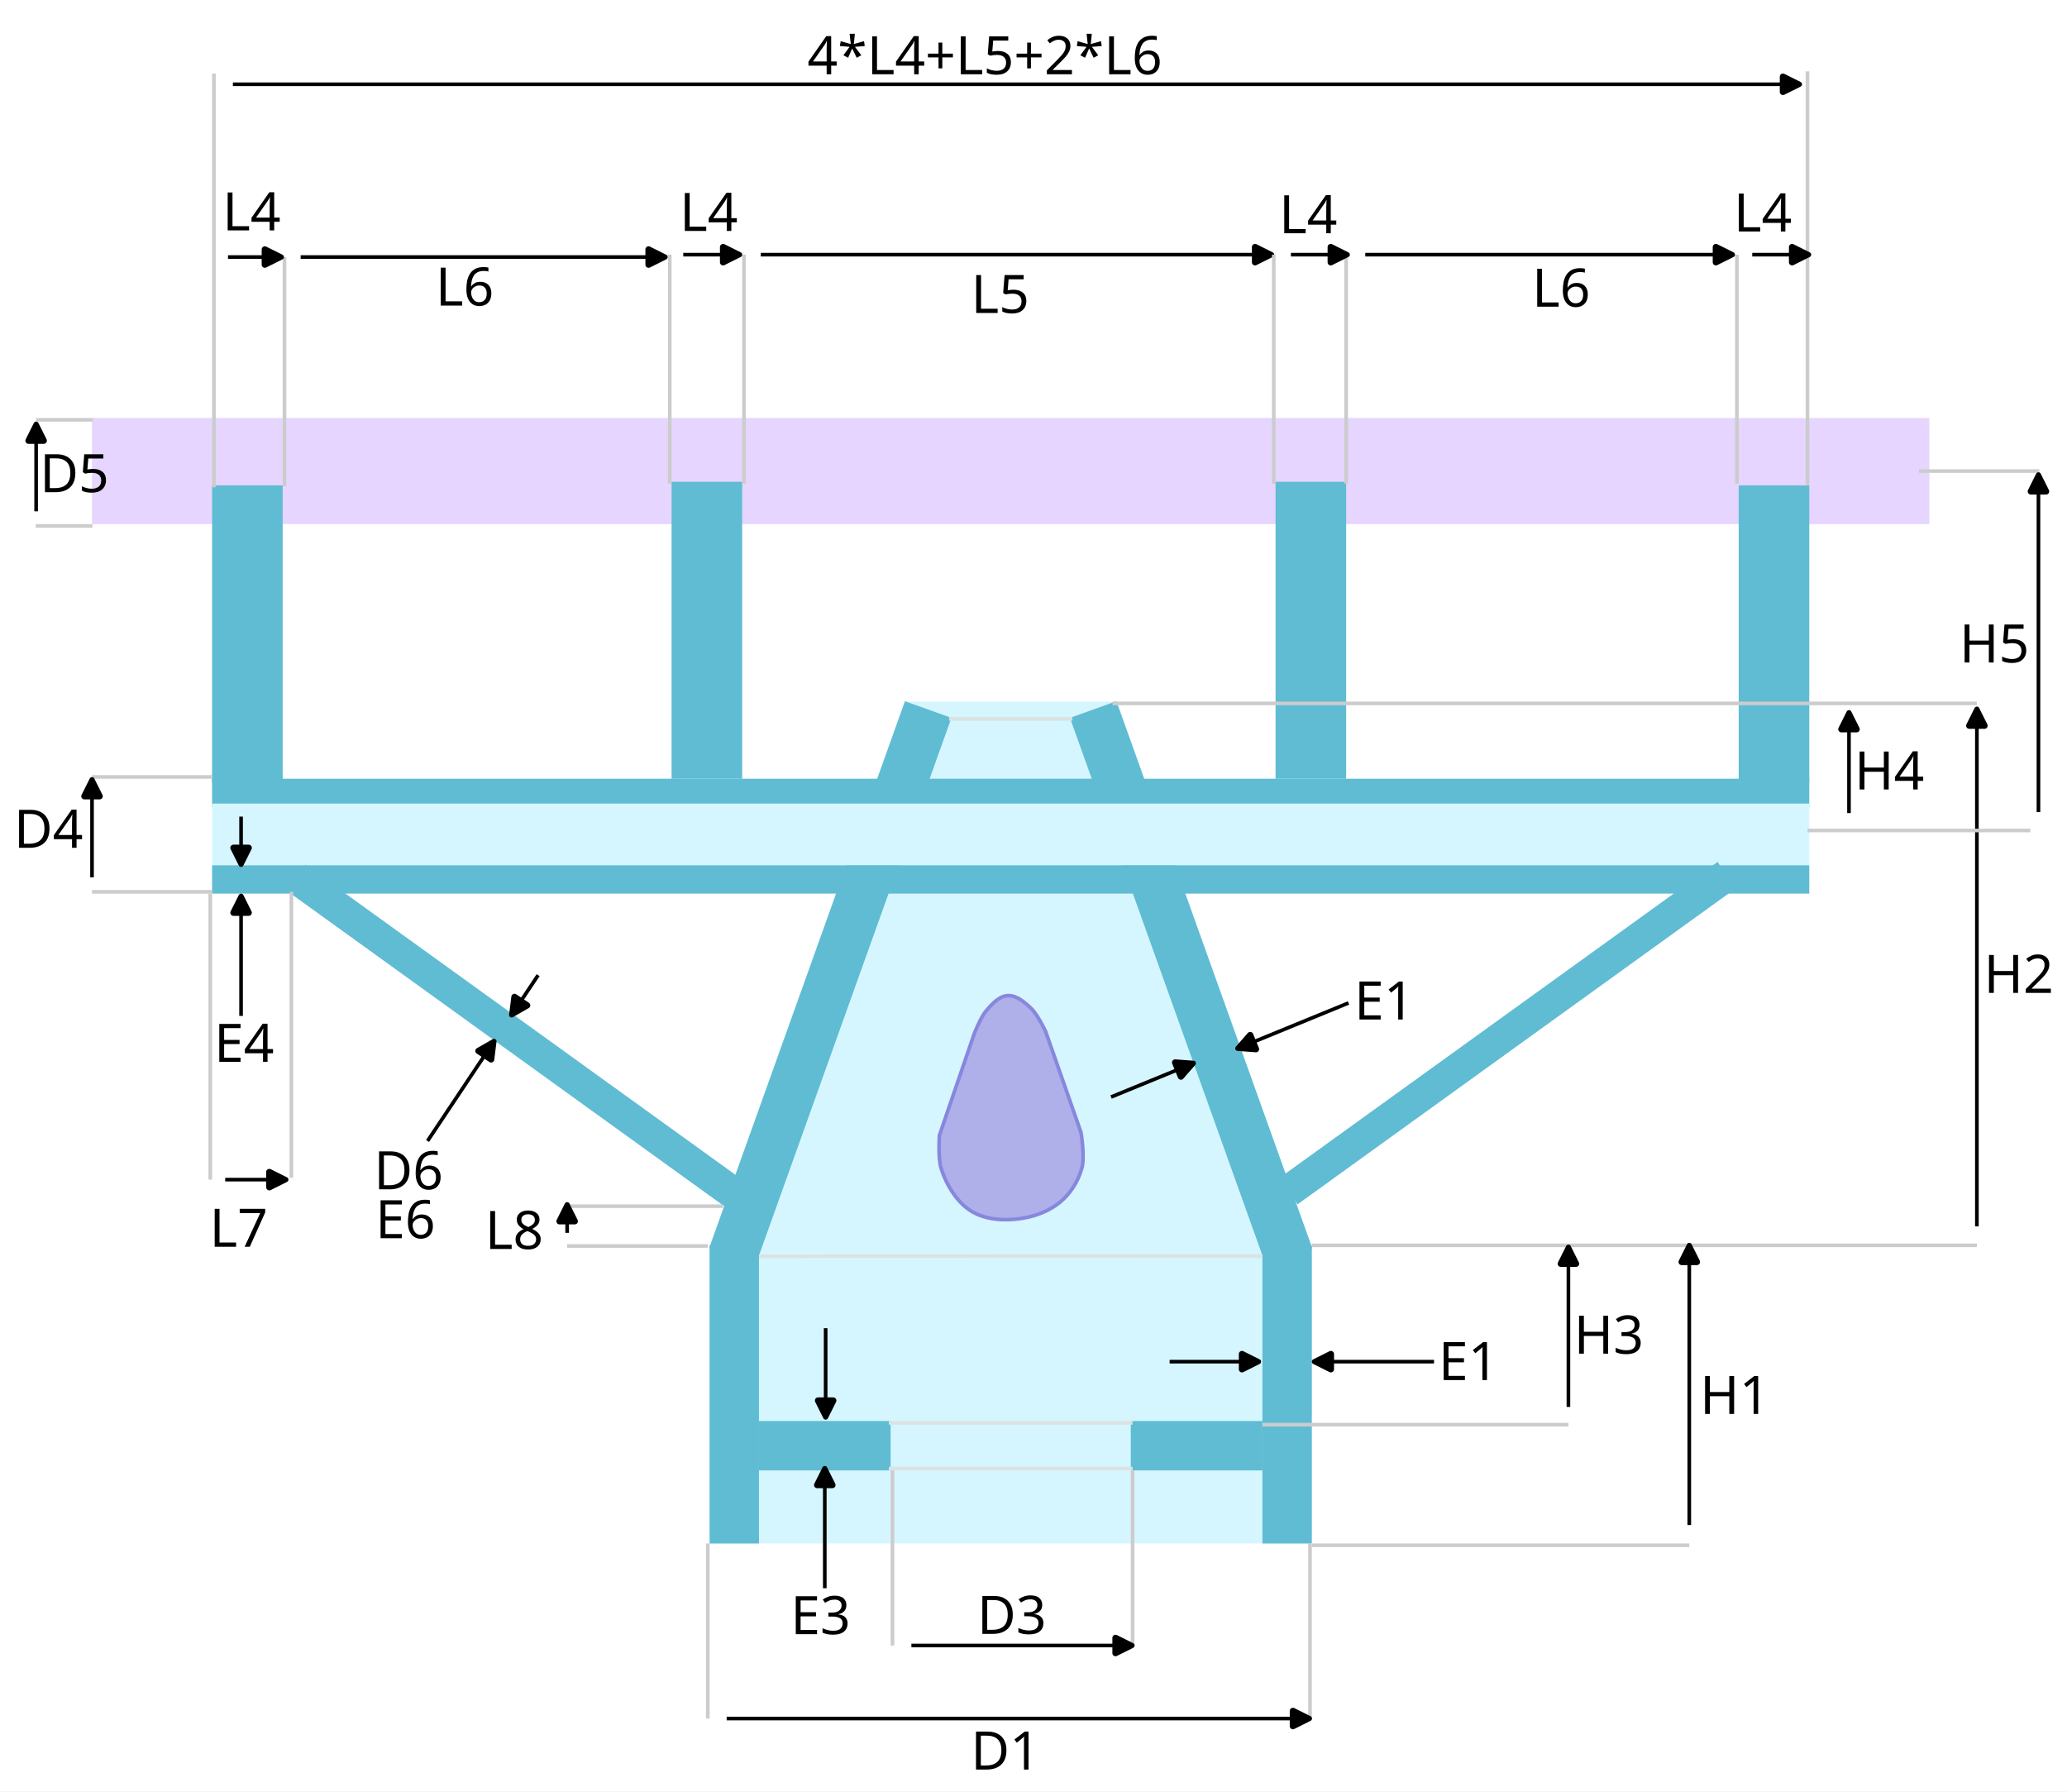
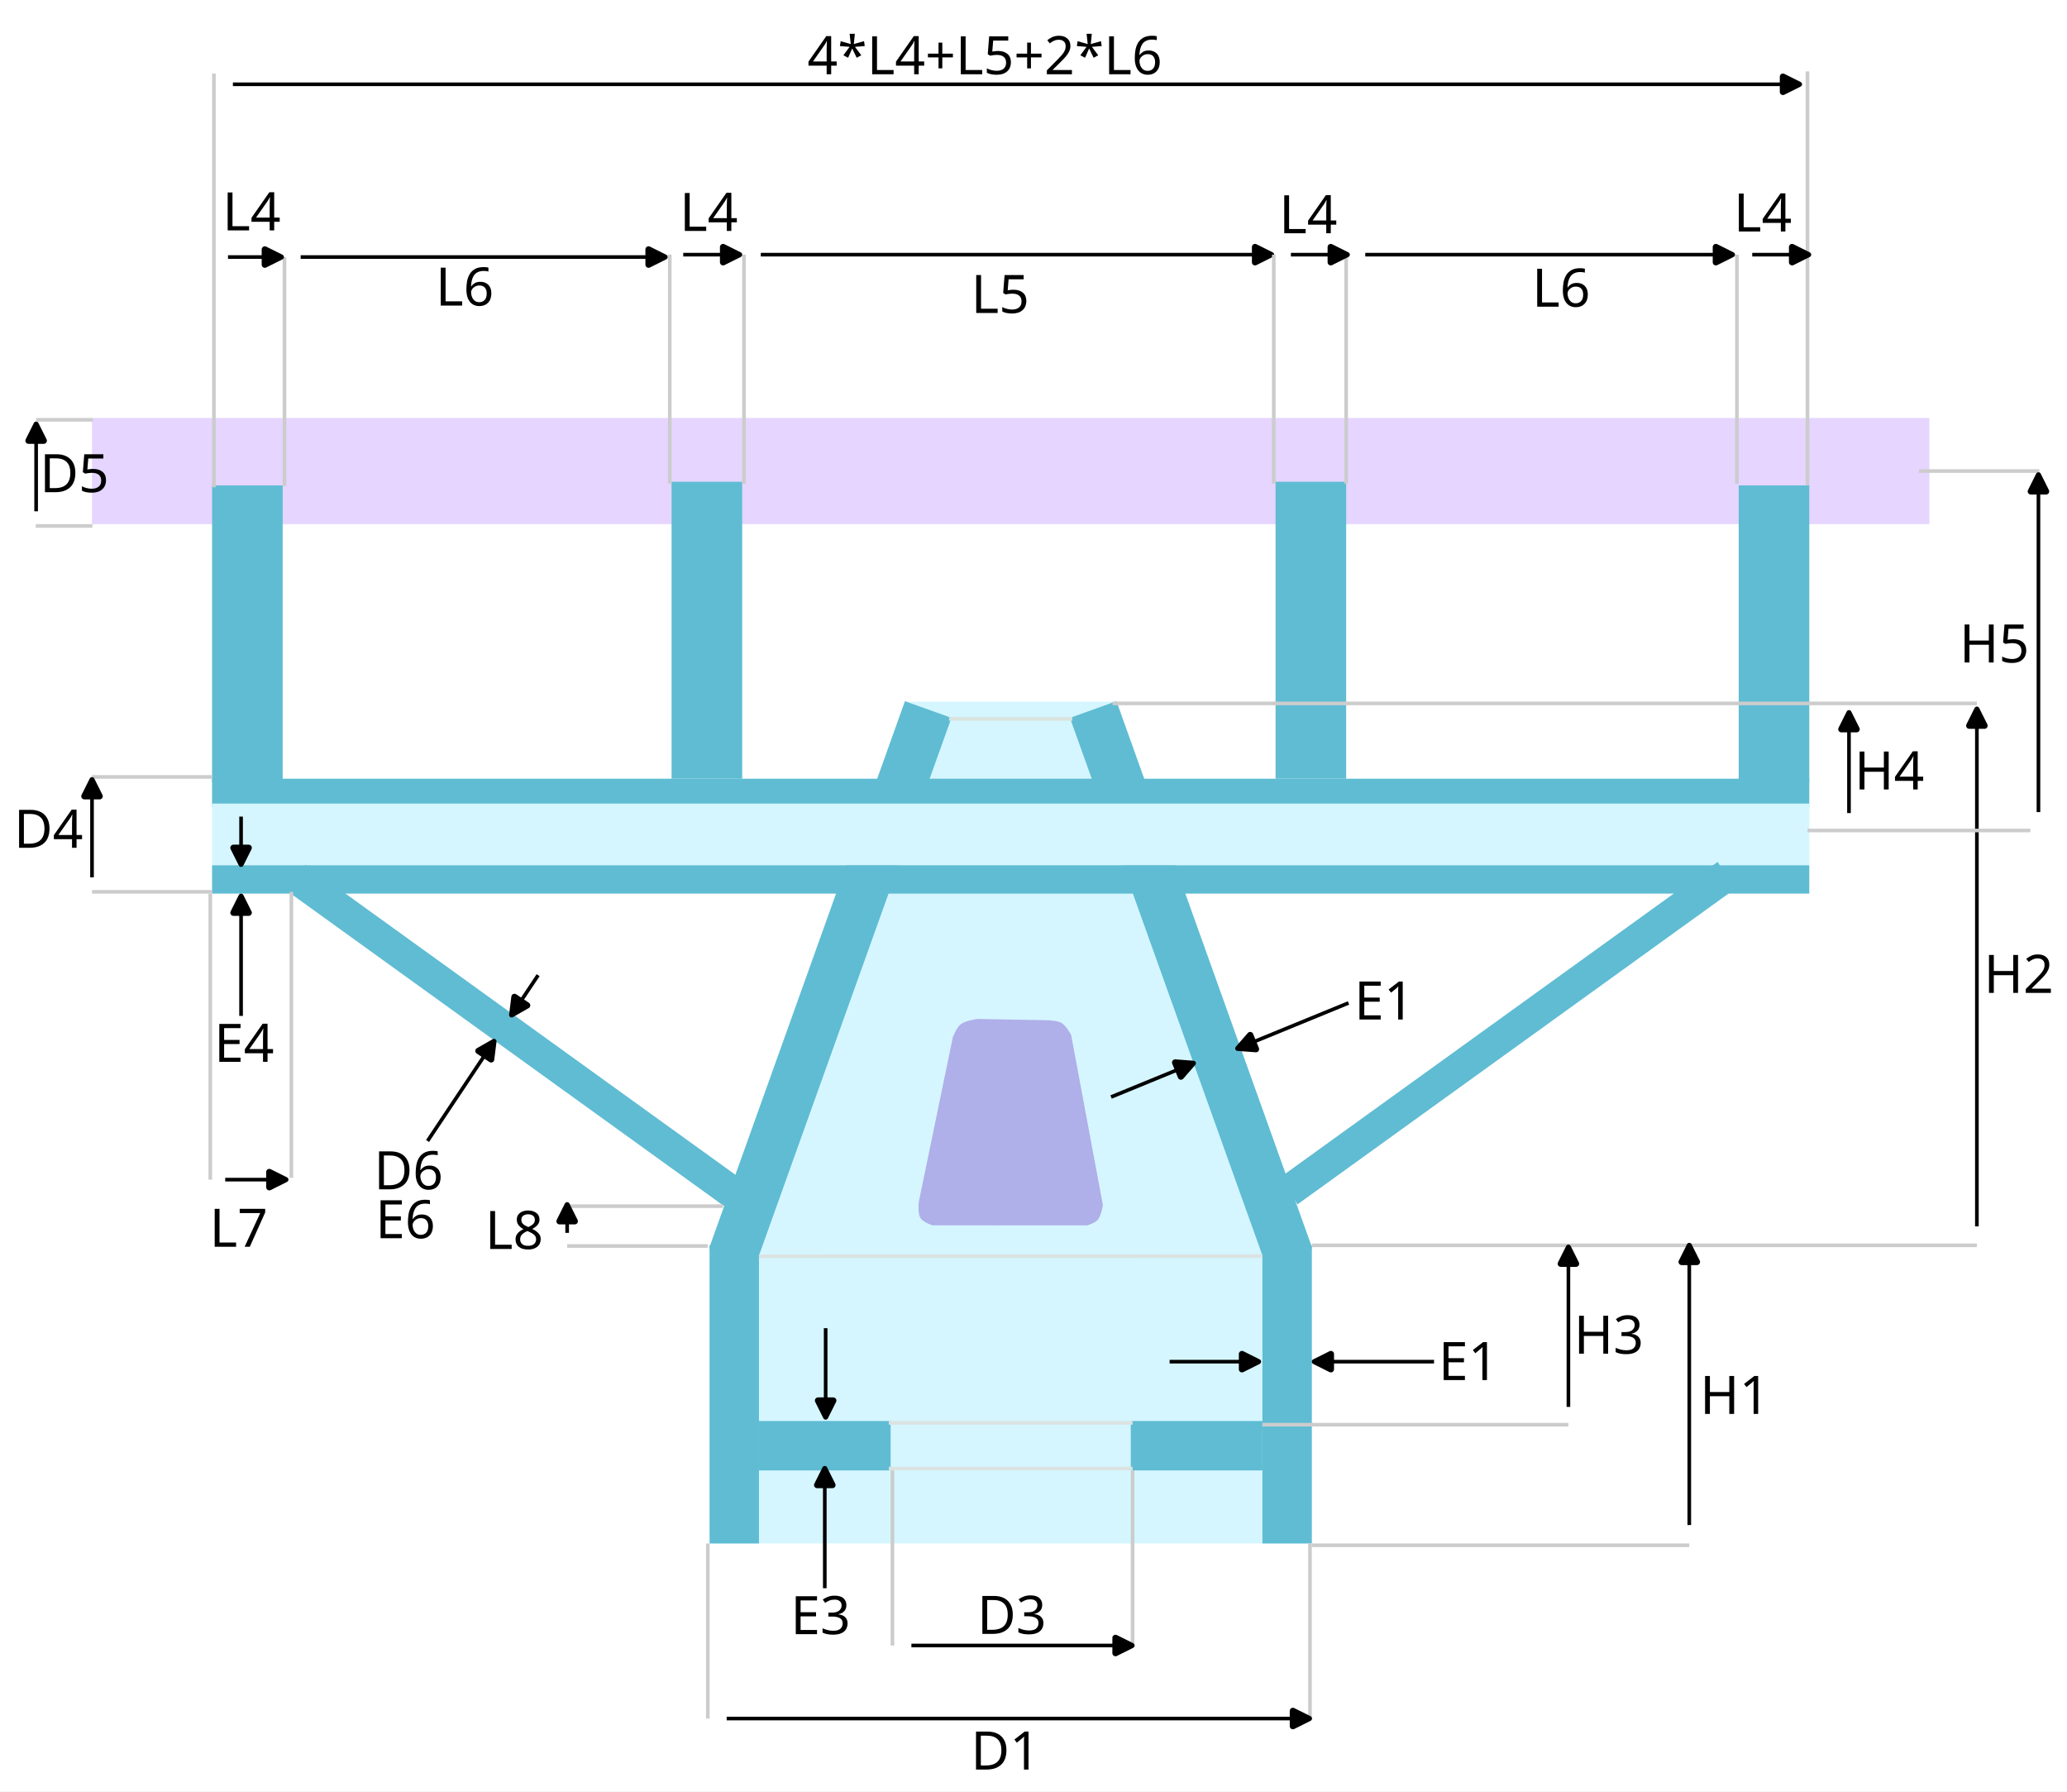
<svg xmlns="http://www.w3.org/2000/svg" width="570.484" height="494.353" viewBox="0 0 150.94 130.798">
  <defs>
    <marker id="a" markerHeight="1" markerWidth="1" orient="auto-start-reverse" preserveAspectRatio="xMidYMid" refX="0" refY="0" style="overflow:visible" viewBox="0 0 1 1">
      <path d="M-.211-4.106 6.21-.894a1 1 90 0 1 0 1.788L-.21 4.106A1.236 1.236 31.717 0 1-2 3v-6A1.236 1.236 148.283 0 1-.211-4.106z" style="fill:context-stroke;fill-rule:evenodd;stroke:none" transform="scale(.7)" />
    </marker>
    <marker id="b" markerHeight="1" markerWidth="1" orient="auto-start-reverse" preserveAspectRatio="xMidYMid" refX="0" refY="0" style="overflow:visible" viewBox="0 0 1 1">
      <path d="M-.211-4.106 6.21-.894a1 1 90 0 1 0 1.788L-.21 4.106A1.236 1.236 31.717 0 1-2 3v-6A1.236 1.236 148.283 0 1-.211-4.106z" style="fill:context-stroke;fill-rule:evenodd;stroke:none" transform="scale(.7)" />
    </marker>
    <marker id="d" markerHeight="1" markerWidth="1" orient="auto-start-reverse" preserveAspectRatio="xMidYMid" refX="0" refY="0" style="overflow:visible" viewBox="0 0 1 1">
      <path d="M-.211-4.106 6.21-.894a1 1 90 0 1 0 1.788L-.21 4.106A1.236 1.236 31.717 0 1-2 3v-6A1.236 1.236 148.283 0 1-.211-4.106z" style="fill:context-stroke;fill-rule:evenodd;stroke:none" transform="scale(.7)" />
    </marker>
    <marker id="g" markerHeight="1" markerWidth="1" orient="auto-start-reverse" preserveAspectRatio="xMidYMid" refX="0" refY="0" style="overflow:visible" viewBox="0 0 1 1">
      <path d="M-.211-4.106 6.21-.894a1 1 90 0 1 0 1.788L-.21 4.106A1.236 1.236 31.717 0 1-2 3v-6A1.236 1.236 148.283 0 1-.211-4.106z" style="fill:context-stroke;fill-rule:evenodd;stroke:none" transform="scale(.7)" />
    </marker>
    <marker id="i" markerHeight="1" markerWidth="1" orient="auto-start-reverse" preserveAspectRatio="xMidYMid" refX="0" refY="0" style="overflow:visible" viewBox="0 0 1 1">
      <path d="M-.211-4.106 6.21-.894a1 1 90 0 1 0 1.788L-.21 4.106A1.236 1.236 31.717 0 1-2 3v-6A1.236 1.236 148.283 0 1-.211-4.106z" style="fill:context-stroke;fill-rule:evenodd;stroke:none" transform="scale(.7)" />
    </marker>
    <marker id="j" markerHeight="1" markerWidth="1" orient="auto-start-reverse" preserveAspectRatio="xMidYMid" refX="0" refY="0" style="overflow:visible" viewBox="0 0 1 1">
      <path d="M-.211-4.106 6.21-.894a1 1 90 0 1 0 1.788L-.21 4.106A1.236 1.236 31.717 0 1-2 3v-6A1.236 1.236 148.283 0 1-.211-4.106z" style="fill:context-stroke;fill-rule:evenodd;stroke:none" transform="scale(.7)" />
    </marker>
    <marker id="m" markerHeight="1" markerWidth="1" orient="auto-start-reverse" preserveAspectRatio="xMidYMid" refX="0" refY="0" style="overflow:visible" viewBox="0 0 1 1">
      <path d="M-.211-4.106 6.21-.894a1 1 90 0 1 0 1.788L-.21 4.106A1.236 1.236 31.717 0 1-2 3v-6A1.236 1.236 148.283 0 1-.211-4.106z" style="fill:context-stroke;fill-rule:evenodd;stroke:none" transform="scale(.7)" />
    </marker>
    <marker id="n" markerHeight="1" markerWidth="1" orient="auto-start-reverse" preserveAspectRatio="xMidYMid" refX="0" refY="0" style="overflow:visible" viewBox="0 0 1 1">
      <path d="M-.211-4.106 6.21-.894a1 1 90 0 1 0 1.788L-.21 4.106A1.236 1.236 31.717 0 1-2 3v-6A1.236 1.236 148.283 0 1-.211-4.106z" style="fill:context-stroke;fill-rule:evenodd;stroke:none" transform="scale(.7)" />
    </marker>
    <marker id="p" markerHeight="1" markerWidth="1" orient="auto-start-reverse" preserveAspectRatio="xMidYMid" refX="0" refY="0" style="overflow:visible" viewBox="0 0 1 1">
      <path d="M-.211-4.106 6.21-.894a1 1 90 0 1 0 1.788L-.21 4.106A1.236 1.236 31.717 0 1-2 3v-6A1.236 1.236 148.283 0 1-.211-4.106z" style="fill:context-stroke;fill-rule:evenodd;stroke:none" transform="scale(.7)" />
    </marker>
    <marker id="q" markerHeight="1" markerWidth="1" orient="auto-start-reverse" preserveAspectRatio="xMidYMid" refX="0" refY="0" style="overflow:visible" viewBox="0 0 1 1">
      <path d="M-.211-4.106 6.21-.894a1 1 90 0 1 0 1.788L-.21 4.106A1.236 1.236 31.717 0 1-2 3v-6A1.236 1.236 148.283 0 1-.211-4.106z" style="fill:context-stroke;fill-rule:evenodd;stroke:none" transform="scale(.7)" />
    </marker>
    <marker id="s" markerHeight="1" markerWidth="1" orient="auto-start-reverse" preserveAspectRatio="xMidYMid" refX="0" refY="0" style="overflow:visible" viewBox="0 0 1 1">
      <path d="M-.211-4.106 6.21-.894a1 1 90 0 1 0 1.788L-.21 4.106A1.236 1.236 31.717 0 1-2 3v-6A1.236 1.236 148.283 0 1-.211-4.106z" style="fill:context-stroke;fill-rule:evenodd;stroke:none" transform="scale(.7)" />
    </marker>
    <marker id="u" markerHeight="1" markerWidth="1" orient="auto-start-reverse" preserveAspectRatio="xMidYMid" refX="0" refY="0" style="overflow:visible" viewBox="0 0 1 1">
      <path d="M-.211-4.106 6.21-.894a1 1 90 0 1 0 1.788L-.21 4.106A1.236 1.236 31.717 0 1-2 3v-6A1.236 1.236 148.283 0 1-.211-4.106z" style="fill:context-stroke;fill-rule:evenodd;stroke:none" transform="scale(.7)" />
    </marker>
    <marker id="w" markerHeight="1" markerWidth="1" orient="auto-start-reverse" preserveAspectRatio="xMidYMid" refX="0" refY="0" style="overflow:visible" viewBox="0 0 1 1">
      <path d="M-.211-4.106 6.21-.894a1 1 90 0 1 0 1.788L-.21 4.106A1.236 1.236 31.717 0 1-2 3v-6A1.236 1.236 148.283 0 1-.211-4.106z" style="fill:context-stroke;fill-rule:evenodd;stroke:none" transform="scale(.7)" />
    </marker>
    <marker id="y" markerHeight="1" markerWidth="1" orient="auto-start-reverse" preserveAspectRatio="xMidYMid" refX="0" refY="0" style="overflow:visible" viewBox="0 0 1 1">
      <path d="M-.211-4.106 6.21-.894a1 1 90 0 1 0 1.788L-.21 4.106A1.236 1.236 31.717 0 1-2 3v-6A1.236 1.236 148.283 0 1-.211-4.106z" style="fill:context-stroke;fill-rule:evenodd;stroke:none" transform="scale(.7)" />
    </marker>
    <marker id="B" markerHeight="1" markerWidth="1" orient="auto-start-reverse" preserveAspectRatio="xMidYMid" refX="0" refY="0" style="overflow:visible" viewBox="0 0 1 1">
      <path d="M-.211-4.106 6.21-.894a1 1 90 0 1 0 1.788L-.21 4.106A1.236 1.236 31.717 0 1-2 3v-6A1.236 1.236 148.283 0 1-.211-4.106z" style="fill:context-stroke;fill-rule:evenodd;stroke:none" transform="scale(.7)" />
    </marker>
    <marker id="A" markerHeight="1" markerWidth="1" orient="auto-start-reverse" preserveAspectRatio="xMidYMid" refX="0" refY="0" style="overflow:visible" viewBox="0 0 1 1">
      <path d="M-.211-4.106 6.21-.894a1 1 90 0 1 0 1.788L-.21 4.106A1.236 1.236 31.717 0 1-2 3v-6A1.236 1.236 148.283 0 1-.211-4.106z" style="fill:context-stroke;fill-rule:evenodd;stroke:none" transform="scale(.7)" />
    </marker>
    <marker id="D" markerHeight="1" markerWidth="1" orient="auto-start-reverse" preserveAspectRatio="xMidYMid" refX="0" refY="0" style="overflow:visible" viewBox="0 0 1 1">
      <path d="M-.211-4.106 6.21-.894a1 1 90 0 1 0 1.788L-.21 4.106A1.236 1.236 31.717 0 1-2 3v-6A1.236 1.236 148.283 0 1-.211-4.106z" style="fill:context-stroke;fill-rule:evenodd;stroke:none" transform="scale(.7)" />
    </marker>
    <marker id="e" markerHeight="1" markerWidth="1" orient="auto-start-reverse" preserveAspectRatio="xMidYMid" refX="0" refY="0" style="overflow:visible" viewBox="0 0 1 1">
      <path d="M-.211-4.106 6.21-.894a1 1 90 0 1 0 1.788L-.21 4.106A1.236 1.236 31.717 0 1-2 3v-6A1.236 1.236 148.283 0 1-.211-4.106z" style="fill:context-stroke;fill-rule:evenodd;stroke:none" transform="scale(.7)" />
    </marker>
    <marker id="F" markerHeight="1" markerWidth="1" orient="auto-start-reverse" preserveAspectRatio="xMidYMid" refX="0" refY="0" style="overflow:visible" viewBox="0 0 1 1">
      <path d="M-.211-4.106 6.21-.894a1 1 90 0 1 0 1.788L-.21 4.106A1.236 1.236 31.717 0 1-2 3v-6A1.236 1.236 148.283 0 1-.211-4.106z" style="fill:context-stroke;fill-rule:evenodd;stroke:none" transform="scale(.7)" />
    </marker>
    <marker id="G" markerHeight="1" markerWidth="1" orient="auto-start-reverse" preserveAspectRatio="xMidYMid" refX="0" refY="0" style="overflow:visible" viewBox="0 0 1 1">
      <path d="M-.211-4.106 6.21-.894a1 1 90 0 1 0 1.788L-.21 4.106A1.236 1.236 31.717 0 1-2 3v-6A1.236 1.236 148.283 0 1-.211-4.106z" style="fill:context-stroke;fill-rule:evenodd;stroke:none" transform="scale(.7)" />
    </marker>
    <marker id="H" markerHeight="1" markerWidth="1" orient="auto-start-reverse" preserveAspectRatio="xMidYMid" refX="0" refY="0" style="overflow:visible" viewBox="0 0 1 1">
      <path d="M-.211-4.106 6.21-.894a1 1 90 0 1 0 1.788L-.21 4.106A1.236 1.236 31.717 0 1-2 3v-6A1.236 1.236 148.283 0 1-.211-4.106z" style="fill:context-stroke;fill-rule:evenodd;stroke:none" transform="scale(.7)" />
    </marker>
    <marker id="I" markerHeight="1" markerWidth="1" orient="auto-start-reverse" preserveAspectRatio="xMidYMid" refX="0" refY="0" style="overflow:visible" viewBox="0 0 1 1">
      <path d="M-.211-4.106 6.21-.894a1 1 90 0 1 0 1.788L-.21 4.106A1.236 1.236 31.717 0 1-2 3v-6A1.236 1.236 148.283 0 1-.211-4.106z" style="fill:context-stroke;fill-rule:evenodd;stroke:none" transform="scale(.7)" />
    </marker>
    <marker id="J" markerHeight="1" markerWidth="1" orient="auto-start-reverse" preserveAspectRatio="xMidYMid" refX="0" refY="0" style="overflow:visible" viewBox="0 0 1 1">
      <path d="M-.211-4.106 6.21-.894a1 1 90 0 1 0 1.788L-.21 4.106A1.236 1.236 31.717 0 1-2 3v-6A1.236 1.236 148.283 0 1-.211-4.106z" style="fill:context-stroke;fill-rule:evenodd;stroke:none" transform="scale(.7)" />
    </marker>
    <marker id="K" markerHeight="1" markerWidth="1" orient="auto-start-reverse" preserveAspectRatio="xMidYMid" refX="0" refY="0" style="overflow:visible" viewBox="0 0 1 1">
      <path d="M-.211-4.106 6.21-.894a1 1 90 0 1 0 1.788L-.21 4.106A1.236 1.236 31.717 0 1-2 3v-6A1.236 1.236 148.283 0 1-.211-4.106z" style="fill:context-stroke;fill-rule:evenodd;stroke:none" transform="scale(.7)" />
    </marker>
    <marker id="M" markerHeight="1" markerWidth="1" orient="auto-start-reverse" preserveAspectRatio="xMidYMid" refX="0" refY="0" style="overflow:visible" viewBox="0 0 1 1">
      <path d="M-.211-4.106 6.21-.894a1 1 90 0 1 0 1.788L-.21 4.106A1.236 1.236 31.717 0 1-2 3v-6A1.236 1.236 148.283 0 1-.211-4.106z" style="fill:context-stroke;fill-rule:evenodd;stroke:none" transform="scale(.7)" />
    </marker>
    <marker id="L" markerHeight="1" markerWidth="1" orient="auto-start-reverse" preserveAspectRatio="xMidYMid" refX="0" refY="0" style="overflow:visible" viewBox="0 0 1 1">
      <path d="M-.211-4.106 6.21-.894a1 1 90 0 1 0 1.788L-.21 4.106A1.236 1.236 31.717 0 1-2 3v-6A1.236 1.236 148.283 0 1-.211-4.106z" style="fill:context-stroke;fill-rule:evenodd;stroke:none" transform="scale(.7)" />
    </marker>
    <marker id="W" markerHeight="1" markerWidth="1" orient="auto-start-reverse" preserveAspectRatio="xMidYMid" refX="0" refY="0" style="overflow:visible" viewBox="0 0 1 1">
      <path d="M-.211-4.106 6.21-.894a1 1 90 0 1 0 1.788L-.21 4.106A1.236 1.236 31.717 0 1-2 3v-6A1.236 1.236 148.283 0 1-.211-4.106z" style="fill:context-stroke;fill-rule:evenodd;stroke:none" transform="scale(.7)" />
    </marker>
    <marker id="Y" markerHeight="1" markerWidth="1" orient="auto-start-reverse" preserveAspectRatio="xMidYMid" refX="0" refY="0" style="overflow:visible" viewBox="0 0 1 1">
      <path d="M-.211-4.106 6.21-.894a1 1 90 0 1 0 1.788L-.21 4.106A1.236 1.236 31.717 0 1-2 3v-6A1.236 1.236 148.283 0 1-.211-4.106z" style="fill:context-stroke;fill-rule:evenodd;stroke:none" transform="scale(.7)" />
    </marker>
    <marker id="Z" markerHeight="1" markerWidth="1" orient="auto-start-reverse" preserveAspectRatio="xMidYMid" refX="0" refY="0" style="overflow:visible" viewBox="0 0 1 1">
      <path d="M-.211-4.106 6.21-.894a1 1 90 0 1 0 1.788L-.21 4.106A1.236 1.236 31.717 0 1-2 3v-6A1.236 1.236 148.283 0 1-.211-4.106z" style="fill:context-stroke;fill-rule:evenodd;stroke:none" transform="scale(.7)" />
    </marker>
    <path id="ab" d="M59.521 718.415h47.203v34.644H59.521z" />
    <path id="aa" d="M81.724 653.984h42.51v19.934h-42.51z" />
    <path id="V" d="M45.675 650.344h66.906v49.507H45.675z" />
    <path id="N" d="M245.254 243.195h158.83v32.992h-158.83z" />
    <path id="c" d="M453.954 1279.043h64.279v48.515h-64.279z" />
    <path id="f" d="M269.02 1337.439h89.48v57.232h-89.48z" />
    <path id="h" d="M269.02 1337.439h89.48v57.232h-89.48z" />
    <path id="k" d="M437.355 1313.514h49.128v36.038h-49.128z" />
    <path id="l" d="M492.413 1281.653h61.664v44.837h-61.664z" />
    <path id="o" d="M90.341 1234.474h62.011v48.429H90.341z" />
    <path id="r" d="M69.849 1234.667h61.202v55.429H69.849z" />
    <path id="t" d="M509.19 985.606h49.059v38.43H509.19z" />
    <path id="v" d="M509.19 985.606h49.059v38.43H509.19z" />
    <path id="x" d="M509.19 985.606h49.059v38.43H509.19z" />
    <path id="z" d="M502.509 908.675h63.675v33.807h-63.675z" />
    <path id="C" d="M69.849 1234.667h61.202v55.429H69.849z" />
    <path id="E" d="M509.19 985.606h49.059v38.43H509.19z" />
    <path id="O" d="M245.254 243.195h85.427v36.729h-85.427z" />
    <path id="P" d="M245.254 243.195h85.427v36.729h-85.427z" />
    <path id="Q" d="M245.254 243.195h85.427v36.729h-85.427z" />
    <path id="R" d="M245.254 243.195h85.427v36.729h-85.427z" />
    <path id="S" d="M245.254 243.195h85.427v36.729h-85.427z" />
    <path id="T" d="M245.254 243.195h85.427v36.729h-85.427z" />
    <path id="U" d="M245.254 243.195h85.427v36.729h-85.427z" />
    <path id="X" d="M45.675 650.344h66.906v49.507H45.675z" />
  </defs>
  <path d="M2.15 72.612h150.676v130.533H2.15z" style="fill:#fff;stroke:#fff;stroke-width:.265" transform="translate(-2.018 -72.48)" />
  <path d="M-110.614 8.869h7.484v133.908h-7.484z" style="fill:#e5d5ff;fill-opacity:1;stroke:#e5d5ff;stroke-width:.265;stroke-opacity:1" transform="rotate(-90 -37.25 -35.231)" />
  <path d="m68.18 123.844-14.212 39.692v21.5h43.71v-21.5l-14.213-39.692H68.18" style="fill:#d5f6ff;stroke:#d5f6ff;stroke-width:.265px;stroke-linecap:butt;stroke-linejoin:miter;stroke-opacity:1" transform="translate(-2.018 -72.48)" />
  <path d="M53.968 163.536h3.34v21.501h-3.34z" style="fill:#5fbcd3;stroke:#5fbcd3;stroke-width:.265" transform="translate(-2.018 -72.48)" />
  <path d="M-179.705 57.573h3.34v9.349h-3.34z" style="fill:#5fbcd3;stroke:#5fbcd3;stroke-width:.265" transform="rotate(-90 -37.25 -35.231)" />
  <path d="M105.938 93.611h3.34v42.16h-3.34z" style="fill:#5fbcd3;stroke:#5fbcd3;stroke-width:.265" transform="rotate(19.7 207.707 -42.051)" />
  <path d="M-97.678 163.536h3.34v21.501h-3.34z" style="fill:#5fbcd3;stroke:#5fbcd3;stroke-width:.265" transform="matrix(-1 0 0 1 -2.018 -72.48)" />
  <path d="M-179.705-94.073h3.34v9.349h-3.34z" style="fill:#5fbcd3;stroke:#5fbcd3;stroke-width:.265" transform="matrix(0 -1 -1 0 -2.018 -72.48)" />
  <path d="M-36.832 144.731h3.34v42.16h-3.34z" style="fill:#5fbcd3;stroke:#5fbcd3;stroke-width:.265" transform="scale(-1 1) rotate(19.7 209.725 -30.429)" />
  <path d="M66.922 176.365h17.802M66.922 179.705h17.802M57.44 164.199l36.75-.012" style="fill:none;stroke:#dbe3e2;stroke-width:.265px;stroke-linecap:butt;stroke-linejoin:miter;stroke-opacity:1" transform="translate(-2.018 -72.48)" />
  <path d="M71.325 124.97h8.996" style="fill:#dbe3de;stroke:#dbe3de;stroke-width:.265px;stroke-linecap:butt;stroke-linejoin:miter;stroke-opacity:1" transform="translate(-2.018 -72.48)" />
  <path d="M-131.281 17.638h1.814v116.37h-1.814zM-137.593 17.638h1.814v116.37h-1.814z" style="fill:#5fbcd3;stroke:#5fbcd3;stroke-width:.265" transform="rotate(-90 -37.25 -35.231)" />
  <path d="M-135.515 17.638h4.233v116.37h-4.233z" style="fill:#d5f6ff;fill-opacity:1;stroke:#d5f6ff;stroke-width:.265;stroke-opacity:1" transform="rotate(-90 -37.25 -35.231)" />
  <path d="M-98.347 90.937h2.082v39.05h-2.082z" style="fill:#5fbcd3;stroke:#5fbcd3;stroke-width:.265" transform="matrix(.51316 -.85829 .81115 .58484 -2.018 -72.48)" />
  <path d="M-187.27-39.918h2.082v39.05h-2.082z" style="fill:#5fbcd3;stroke:#5fbcd3;stroke-width:.265" transform="matrix(-.51316 -.85829 -.81115 .58484 -2.018 -72.48)" />
  <path d="M-129.467 17.638h21.413v4.89h-21.413zM-129.467 129.118h21.413v4.89h-21.413zM-129.203 51.193h21.413v4.89h-21.413zM-129.203 95.298h21.413v4.89h-21.413z" style="fill:#5fbcd3;stroke:#5fbcd3;stroke-width:.265" transform="rotate(-90 -37.25 -35.231)" />
-   <path d="M70.616 155.38s-.112 1.67.134 2.43c.372 1.15 1.044 2.255 1.93 2.918.858.641 1.959.833 2.977.8 1.302-.04 2.683-.4 3.754-1.264.74-.597 1.345-1.521 1.615-2.522.222-.822-.07-2.584-.07-2.584l-2.589-7.384s-.585-1.24-1.076-1.696c-.467-.436-1.05-.944-1.688-.908-.623.036-1.126.6-1.54 1.069-.431.489-.909 1.732-.909 1.732z" style="fill:#afafe9;stroke:#8787de;stroke-width:.265px;stroke-linecap:butt;stroke-linejoin:miter;stroke-opacity:1" transform="translate(-2.018 -72.48)" />
  <path d="M53.704 197.952v-12.783" style="fill:#ccc;stroke:#ccc;stroke-width:.265px;stroke-linecap:butt;stroke-linejoin:miter;stroke-opacity:1" transform="translate(-2.018 -72.48)" />
  <path d="M99.063 171.896h7.674" style="fill:none;stroke:#000;stroke-width:.265px;stroke-linecap:butt;stroke-linejoin:miter;stroke-opacity:1;marker-start:url(#a)" transform="translate(-2.018 -72.48)" />
  <path d="M92.853 171.896h-5.425" style="fill:none;stroke:#000;stroke-width:.265px;stroke-linecap:butt;stroke-linejoin:miter;stroke-opacity:1;marker-start:url(#b)" transform="translate(-2.018 -72.48)" />
  <text xml:space="preserve" style="font-size:14.667px;line-height:1.25;font-family:sans-serif;white-space:pre;shape-inside:url(#c);display:inline" transform="matrix(.26458 0 0 .26458 -15.059 -241.082)">
    <tspan x="453.955" y="1292.02">E1</tspan>
  </text>
  <path d="M97.678 197.952v-12.783" style="fill:#ccc;stroke:#ccc;stroke-width:.265px;stroke-linecap:butt;stroke-linejoin:miter;stroke-opacity:1" transform="translate(-2.018 -72.48)" />
  <path d="M56.347 107.793v-16.72" style="fill:#ccc;stroke:#ccc;stroke-width:.265px;stroke-linecap:butt;stroke-linejoin:miter;stroke-opacity:1" transform="translate(-2.018 -72.48)" />
  <path d="M96.572 197.952h-41.49" style="fill:none;stroke:#000;stroke-width:.265px;stroke-linecap:butt;stroke-linejoin:miter;stroke-opacity:1;marker-start:url(#d);marker-end:url(#RoundedArrow-7-7-9-1-2-9-1)" transform="translate(-2.018 -72.48)" />
  <path d="M93.808 91.073H57.574" style="fill:none;stroke:#000;stroke-width:.265px;stroke-linecap:butt;stroke-linejoin:miter;stroke-opacity:1;marker-start:url(#e);marker-end:url(#RoundedArrow-7-7-9-1-2-9-1-7)" transform="translate(-2.018 -72.48)" />
  <text xml:space="preserve" style="font-size:14.667px;line-height:1.25;font-family:sans-serif;white-space:pre;shape-inside:url(#f);display:inline" transform="matrix(.26458 0 0 .26458 -.281 -228.098)">
    <tspan x="269.02" y="1350.416">D1</tspan>
  </text>
  <path d="M67.187 192.62v-12.782M84.724 192.62v-12.782" style="fill:#ccc;stroke:#ccc;stroke-width:.265px;stroke-linecap:butt;stroke-linejoin:miter;stroke-opacity:1" transform="translate(-2.018 -72.48)" />
  <path d="M83.618 192.62H68.572" style="fill:none;stroke:#000;stroke-width:.265px;stroke-linecap:butt;stroke-linejoin:miter;stroke-opacity:1;marker-start:url(#g);marker-end:url(#RoundedArrow-7-7-9-1-2-9-5-0)" transform="translate(-2.018 -72.48)" />
  <text xml:space="preserve" style="font-size:14.667px;line-height:1.25;font-family:sans-serif;white-space:pre;shape-inside:url(#h);display:inline" transform="matrix(.26458 0 0 .26458 .183 -238.003)">
    <tspan x="269.02" y="1350.416">D3</tspan>
  </text>
  <path d="M125.376 185.301H97.81M146.378 163.403H97.81M146.378 123.837H83.257" style="fill:#ccc;stroke:#ccc;stroke-width:.265px;stroke-linecap:butt;stroke-linejoin:miter;stroke-opacity:1" transform="translate(-2.018 -72.48)" />
  <path d="M146.378 125.322v36.696" style="fill:none;stroke:#000;stroke-width:.265px;stroke-linecap:butt;stroke-linejoin:miter;stroke-opacity:1;marker-start:url(#i);marker-end:url(#RoundedArrow-7-7-9-1-2-9-5-8-2-2)" transform="translate(-2.018 -72.48)" />
  <path d="M125.376 164.475v19.349" style="fill:none;stroke:#000;stroke-width:.265px;stroke-linecap:butt;stroke-linejoin:miter;stroke-opacity:1;marker-start:url(#j);marker-end:url(#RoundedArrow-7-7-9-1-2-9-5-8-2-8-8)" transform="translate(-2.018 -72.48)" />
  <text xml:space="preserve" style="font-size:14.667px;line-height:1.25;font-family:sans-serif;white-space:pre;shape-inside:url(#k);display:inline" transform="matrix(.26458 0 0 .26458 8.42 -247.73)">
    <tspan x="437.355" y="1326.49">H1</tspan>
  </text>
  <text xml:space="preserve" style="font-size:14.667px;line-height:1.25;font-family:sans-serif;white-space:pre;shape-inside:url(#l);display:inline" transform="matrix(.26458 0 0 .26458 14.586 -270.04)">
    <tspan x="492.414" y="1294.629">H2</tspan>
  </text>
  <path d="m93.392 148.618 7.1-2.911" style="fill:none;stroke:#000;stroke-width:.265px;stroke-linecap:butt;stroke-linejoin:miter;stroke-opacity:1;marker-start:url(#m)" transform="translate(-2.018 -72.48)" />
  <path d="m88.173 150.515-5.02 2.058" style="fill:none;stroke:#000;stroke-width:.265px;stroke-linecap:butt;stroke-linejoin:miter;stroke-opacity:1;marker-start:url(#n)" transform="translate(-2.018 -72.48)" />
  <text xml:space="preserve" style="font-size:14.667px;line-height:1.25;font-family:sans-serif;white-space:pre;shape-inside:url(#o);display:inline" transform="matrix(.26458 0 0 .26458 74.994 -255.617)">
    <tspan x="90.342" y="1247.451">E1</tspan>
  </text>
  <path d="M62.247 180.764v7.673" style="fill:none;stroke:#000;stroke-width:.265px;stroke-linecap:butt;stroke-linejoin:miter;stroke-opacity:1;marker-start:url(#p)" transform="translate(-2.018 -72.48)" />
  <path d="M62.31 174.877v-5.425" style="fill:none;stroke:#000;stroke-width:.265px;stroke-linecap:butt;stroke-linejoin:miter;stroke-opacity:1;marker-start:url(#q)" transform="translate(-2.018 -72.48)" />
  <text xml:space="preserve" style="font-size:14.667px;line-height:1.25;font-family:sans-serif;white-space:pre;shape-inside:url(#r);display:inline" transform="matrix(.26458 0 0 .26458 39.254 -210.79)">
    <tspan x="69.848" y="1247.643">E3</tspan>
  </text>
  <path d="M150.284 133.115h-16.276" style="fill:#ccc;stroke:#ccc;stroke-width:.265px;stroke-linecap:butt;stroke-linejoin:miter;stroke-opacity:1" transform="translate(-2.018 -72.48)" />
  <path d="M137.038 125.58v6.263" style="fill:none;stroke:#000;stroke-width:.265px;stroke-linecap:butt;stroke-linejoin:miter;stroke-opacity:1;marker-start:url(#s);marker-end:url(#RoundedArrow-7-7-9-1-2-9-5-8-2-8-7-29)" transform="translate(-2.018 -72.48)" />
  <text xml:space="preserve" style="font-size:14.667px;line-height:1.25;font-family:sans-serif;white-space:pre;shape-inside:url(#t);display:inline" transform="matrix(.26458 0 0 .26458 .701 -206.564)">
    <tspan x="509.189" y="998.582">H4</tspan>
  </text>
  <path d="M17.505 129.203H8.737M17.505 137.593H8.737" style="fill:#ccc;stroke:#ccc;stroke-width:.265px;stroke-linecap:butt;stroke-linejoin:miter;stroke-opacity:1" transform="translate(-2.018 -72.48)" />
  <path d="M8.737 130.473v6.062" style="fill:none;stroke:#000;stroke-width:.265px;stroke-linecap:butt;stroke-linejoin:miter;stroke-opacity:1;marker-start:url(#u);marker-end:url(#RoundedArrow-7-7-9-1-2-9-5-8-2-8-7-0-8)" transform="translate(-2.018 -72.48)" />
  <text xml:space="preserve" style="font-size:14.667px;line-height:1.25;font-family:sans-serif;white-space:pre;shape-inside:url(#v);display:inline" transform="matrix(.26458 0 0 .26458 -133.704 -202.307)">
    <tspan x="509.189" y="998.582">D4</tspan>
  </text>
  <path d="M116.55 176.497H94.206" style="fill:#ccc;stroke:#ccc;stroke-width:.265px;stroke-linecap:butt;stroke-linejoin:miter;stroke-opacity:1" transform="translate(-2.018 -72.48)" />
  <path d="M116.55 164.605V175.2" style="fill:none;stroke:#000;stroke-width:.265px;stroke-linecap:butt;stroke-linejoin:miter;stroke-opacity:1;marker-start:url(#w);marker-end:url(#RoundedArrow-7-7-9-1-2-9-5-8-2-8-7-2-3)" transform="translate(-2.018 -72.48)" />
  <text xml:space="preserve" style="font-size:14.667px;line-height:1.25;font-family:sans-serif;white-space:pre;shape-inside:url(#x);display:inline" transform="matrix(.26458 0 0 .26458 -19.787 -165.372)">
    <tspan x="509.189" y="998.582">H3</tspan>
  </text>
  <path d="M150.939 106.872h-8.786" style="fill:#ccc;stroke:#ccc;stroke-width:.265px;stroke-linecap:butt;stroke-linejoin:miter;stroke-opacity:1" transform="translate(-2.018 -72.48)" />
  <path d="M150.874 108.215v23.557" style="fill:none;stroke:#000;stroke-width:.265px;stroke-linecap:butt;stroke-linejoin:miter;stroke-opacity:1;marker-start:url(#y);marker-end:url(#RoundedArrow-7-7-9-1-2-9-5-8-2-8-2-1)" transform="translate(-2.018 -72.48)" />
  <text xml:space="preserve" style="font-size:14.667px;line-height:1.25;font-family:sans-serif;white-space:pre;shape-inside:url(#z);display:inline" transform="matrix(.26458 0 0 .26458 10.133 -195.483)">
    <tspan x="502.51" y="921.652">H5</tspan>
  </text>
  <path d="M19.622 138.978v7.674" style="fill:none;stroke:#000;stroke-width:.265px;stroke-linecap:butt;stroke-linejoin:miter;stroke-opacity:1;marker-start:url(#A)" transform="translate(-2.018 -72.48)" />
  <path d="M19.622 134.521v-2.42" style="fill:none;stroke:#000;stroke-width:.265px;stroke-linecap:butt;stroke-linejoin:miter;stroke-opacity:1;marker-start:url(#B)" transform="translate(-2.018 -72.48)" />
  <text xml:space="preserve" style="font-size:14.667px;line-height:1.25;font-family:sans-serif;white-space:pre;shape-inside:url(#C);display:inline" transform="matrix(.26458 0 0 .26458 -2.842 -252.575)">
    <tspan x="69.848" y="1247.643">E4</tspan>
  </text>
  <path d="M8.794 103.13H4.656M8.767 110.879H4.628" style="fill:#ccc;stroke:#ccc;stroke-width:.265px;stroke-linecap:butt;stroke-linejoin:miter;stroke-opacity:1" transform="translate(-2.018 -72.48)" />
  <path d="M4.656 104.515v5.296" style="fill:none;stroke:#000;stroke-width:.265px;stroke-linecap:butt;stroke-linejoin:miter;stroke-opacity:1;marker-start:url(#D);marker-end:url(#RoundedArrow-7-7-9-1-2-9-5-8-2-8-7-0-8-5)" transform="translate(-2.018 -72.48)" />
  <text xml:space="preserve" style="font-size:14.667px;line-height:1.25;font-family:sans-serif;white-space:pre;shape-inside:url(#E);display:inline" transform="matrix(.26458 0 0 .26458 -131.815 -228.27)">
    <tspan x="509.189" y="998.582">D5</tspan>
  </text>
  <path d="M50.928 107.793v-16.72M95.034 107.793v-16.72M100.32 107.793v-16.72M128.854 107.793v-16.72M134.008 107.897V77.692M22.792 107.967v-16.72M17.638 108.055V77.849" style="fill:#ccc;stroke:#ccc;stroke-width:.265px;stroke-linecap:butt;stroke-linejoin:miter;stroke-opacity:1" transform="translate(-2.018 -72.48)" />
  <path d="M49.519 91.247H23.973" style="fill:none;stroke:#000;stroke-width:.265px;stroke-linecap:butt;stroke-linejoin:miter;stroke-opacity:1;marker-start:url(#F);marker-end:url(#RoundedArrow-7-7-9-1-2-9-1-7-7)" transform="translate(-2.018 -72.48)" />
  <path d="M127.459 91.073h-25.744" style="fill:none;stroke:#000;stroke-width:.265px;stroke-linecap:butt;stroke-linejoin:miter;stroke-opacity:1;marker-start:url(#G);marker-end:url(#RoundedArrow-7-7-9-1-2-9-1-7-7-1)" transform="translate(-2.018 -72.48)" />
  <path d="M54.962 91.073h-3.05" style="fill:none;stroke:#000;stroke-width:.265px;stroke-linecap:butt;stroke-linejoin:miter;stroke-opacity:1;marker-start:url(#H);marker-end:url(#RoundedArrow-7-7-9-1-2-9-1-7-7-3)" transform="translate(-2.018 -72.48)" />
  <path d="M99.335 91.073h-3.05" style="fill:none;stroke:#000;stroke-width:.265px;stroke-linecap:butt;stroke-linejoin:miter;stroke-opacity:1;marker-start:url(#I);marker-end:url(#RoundedArrow-7-7-9-1-2-9-1-7-7-3-8)" transform="translate(-2.018 -72.48)" />
  <path d="M133.024 91.073h-3.05" style="fill:none;stroke:#000;stroke-width:.265px;stroke-linecap:butt;stroke-linejoin:miter;stroke-opacity:1;marker-start:url(#J);marker-end:url(#RoundedArrow-7-7-9-1-2-9-1-7-7-3-4)" transform="translate(-2.018 -72.48)" />
  <path d="M21.497 91.247h-2.83" style="fill:none;stroke:#000;stroke-width:.265px;stroke-linecap:butt;stroke-linejoin:miter;stroke-opacity:1;marker-start:url(#K);marker-end:url(#RoundedArrow-7-7-9-1-2-9-1-7-7-3-2)" transform="translate(-2.018 -72.48)" />
  <path d="M21.826 158.606h-3.362" style="fill:none;stroke:#000;stroke-width:.265px;stroke-linecap:butt;stroke-linejoin:miter;stroke-opacity:1;marker-start:url(#L);marker-end:url(#RoundedArrow-7-7-9-1-2-9-1-7-7-3-2-4)" transform="translate(-2.018 -72.48)" />
  <path d="M132.357 78.634H19.025" style="fill:none;stroke:#000;stroke-width:.265px;stroke-linecap:butt;stroke-linejoin:miter;stroke-opacity:1;marker-start:url(#M);marker-end:url(#RoundedArrow-7-7-9-1-2-9-1-7-7-3-46)" transform="translate(-2.018 -72.48)" />
  <text xml:space="preserve" style="font-size:14.667px;line-height:1.25;font-family:sans-serif;white-space:pre;shape-inside:url(#N);display:inline" transform="matrix(.26458 0 0 .26458 -5.934 -62.357)">
    <tspan x="245.254" y="256.172">4*L4+L5+2*L6</tspan>
  </text>
  <text xml:space="preserve" style="font-size:14.667px;line-height:1.25;font-family:sans-serif;white-space:pre;shape-inside:url(#O);display:inline" transform="matrix(.26458 0 0 .26458 -48.64 -50.955)">
    <tspan x="245.254" y="256.172">L4</tspan>
  </text>
  <text xml:space="preserve" style="font-size:14.667px;line-height:1.25;font-family:sans-serif;white-space:pre;shape-inside:url(#P);display:inline" transform="matrix(.26458 0 0 .26458 -15.257 -50.917)">
    <tspan x="245.254" y="256.172">L4</tspan>
  </text>
  <text xml:space="preserve" style="font-size:14.667px;line-height:1.25;font-family:sans-serif;white-space:pre;shape-inside:url(#Q);display:inline" transform="matrix(.26458 0 0 .26458 28.516 -50.747)">
    <tspan x="245.254" y="256.172">L4</tspan>
  </text>
  <text xml:space="preserve" style="font-size:14.667px;line-height:1.25;font-family:sans-serif;white-space:pre;shape-inside:url(#R);display:inline" transform="matrix(.26458 0 0 .26458 61.713 -50.876)">
    <tspan x="245.254" y="256.172">L4</tspan>
  </text>
  <text xml:space="preserve" style="font-size:14.667px;line-height:1.25;font-family:sans-serif;white-space:pre;shape-inside:url(#S);display:inline" transform="matrix(.26458 0 0 .26458 6.023 -44.926)">
    <tspan x="245.254" y="256.172">L5</tspan>
  </text>
  <text xml:space="preserve" style="font-size:14.667px;line-height:1.25;font-family:sans-serif;white-space:pre;shape-inside:url(#T);display:inline" transform="matrix(.26458 0 0 .26458 -33.08 -45.467)">
    <tspan x="245.254" y="256.172">L6</tspan>
  </text>
  <text xml:space="preserve" style="font-size:14.667px;line-height:1.25;font-family:sans-serif;white-space:pre;shape-inside:url(#U);display:inline" transform="matrix(.26458 0 0 .26458 46.988 -45.386)">
    <tspan x="245.254" y="256.172">L6</tspan>
  </text>
  <path d="M23.296 158.474v-20.88M17.373 158.606v-20.88" style="fill:#ccc;stroke:#ccc;stroke-width:.265px;stroke-linecap:butt;stroke-linejoin:miter;stroke-opacity:1" transform="translate(-2.018 -72.48)" />
  <text xml:space="preserve" style="font-size:14.667px;line-height:1.25;font-family:sans-serif;white-space:pre;shape-inside:url(#V);display:inline" transform="matrix(.26458 0 0 .26458 3.217 -84.473)">
    <tspan x="45.676" y="663.32">L7</tspan>
  </text>
  <path d="M53.698 163.451H43.433M54.81 160.544H43.433" style="fill:#ccc;stroke:#ccc;stroke-width:.265px;stroke-linecap:butt;stroke-linejoin:miter;stroke-opacity:1" transform="translate(-2.018 -72.48)" />
  <path d="M43.433 161.504v.987" style="fill:none;stroke:#000;stroke-width:.265px;stroke-linecap:butt;stroke-linejoin:miter;stroke-opacity:1;marker-start:url(#W);marker-end:url(#RoundedArrow-7-7-9-1-2-9-1-7-7-3-2-4-2)" transform="translate(-2.018 -72.48)" />
  <text xml:space="preserve" style="font-size:14.667px;line-height:1.25;font-family:sans-serif;white-space:pre;shape-inside:url(#X);display:inline" transform="matrix(.26458 0 0 .26458 23.34 -84.311)">
    <tspan x="45.676" y="663.32">L8</tspan>
  </text>
  <path d="m37.498 149.4-4.259 6.384" style="fill:none;stroke:#000;stroke-width:.265px;stroke-linecap:butt;stroke-linejoin:miter;stroke-opacity:1;marker-start:url(#Y)" transform="translate(-2.018 -72.48)" />
  <path d="m39.971 145.692 1.343-2.013" style="fill:none;stroke:#000;stroke-width:.265px;stroke-linecap:butt;stroke-linejoin:miter;stroke-opacity:1;marker-start:url(#Z)" transform="translate(-2.018 -72.48)" />
  <text xml:space="preserve" style="font-size:14.667px;line-height:1.25;font-family:sans-serif;white-space:pre;shape-inside:url(#aa);display:inline" transform="matrix(.26458 0 0 .26458 5.683 -89.63)">
    <tspan x="81.723" y="666.961">D6</tspan>
  </text>
  <text xml:space="preserve" style="font-size:14.667px;line-height:1.25;font-family:sans-serif;white-space:pre;shape-inside:url(#ab);display:inline" transform="matrix(.26458 0 0 .26458 11.668 -103.106)">
    <tspan x="59.521" y="731.391">E6</tspan>
  </text>
+   <path d="m70.131 161.81 11.25.003s.52-.153.689-.346c.235-.267.35-1.008.35-1.008l-2.312-12.38s-.338-.61-.622-.785c-.272-.167-.937-.191-.937-.191l-5.14-.096s-.84.114-1.158.364c-.268.21-.527.876-.527.876l-2.477 11.988s-.097.797.102 1.111c.162.256.782.464.782.464z" style="fill:#afafe9;fill-opacity:1;stroke:#afafe9;stroke-width:.265px;stroke-linecap:butt;stroke-linejoin:miter;stroke-opacity:1" transform="translate(-2.018 -72.48)" />
</svg>
